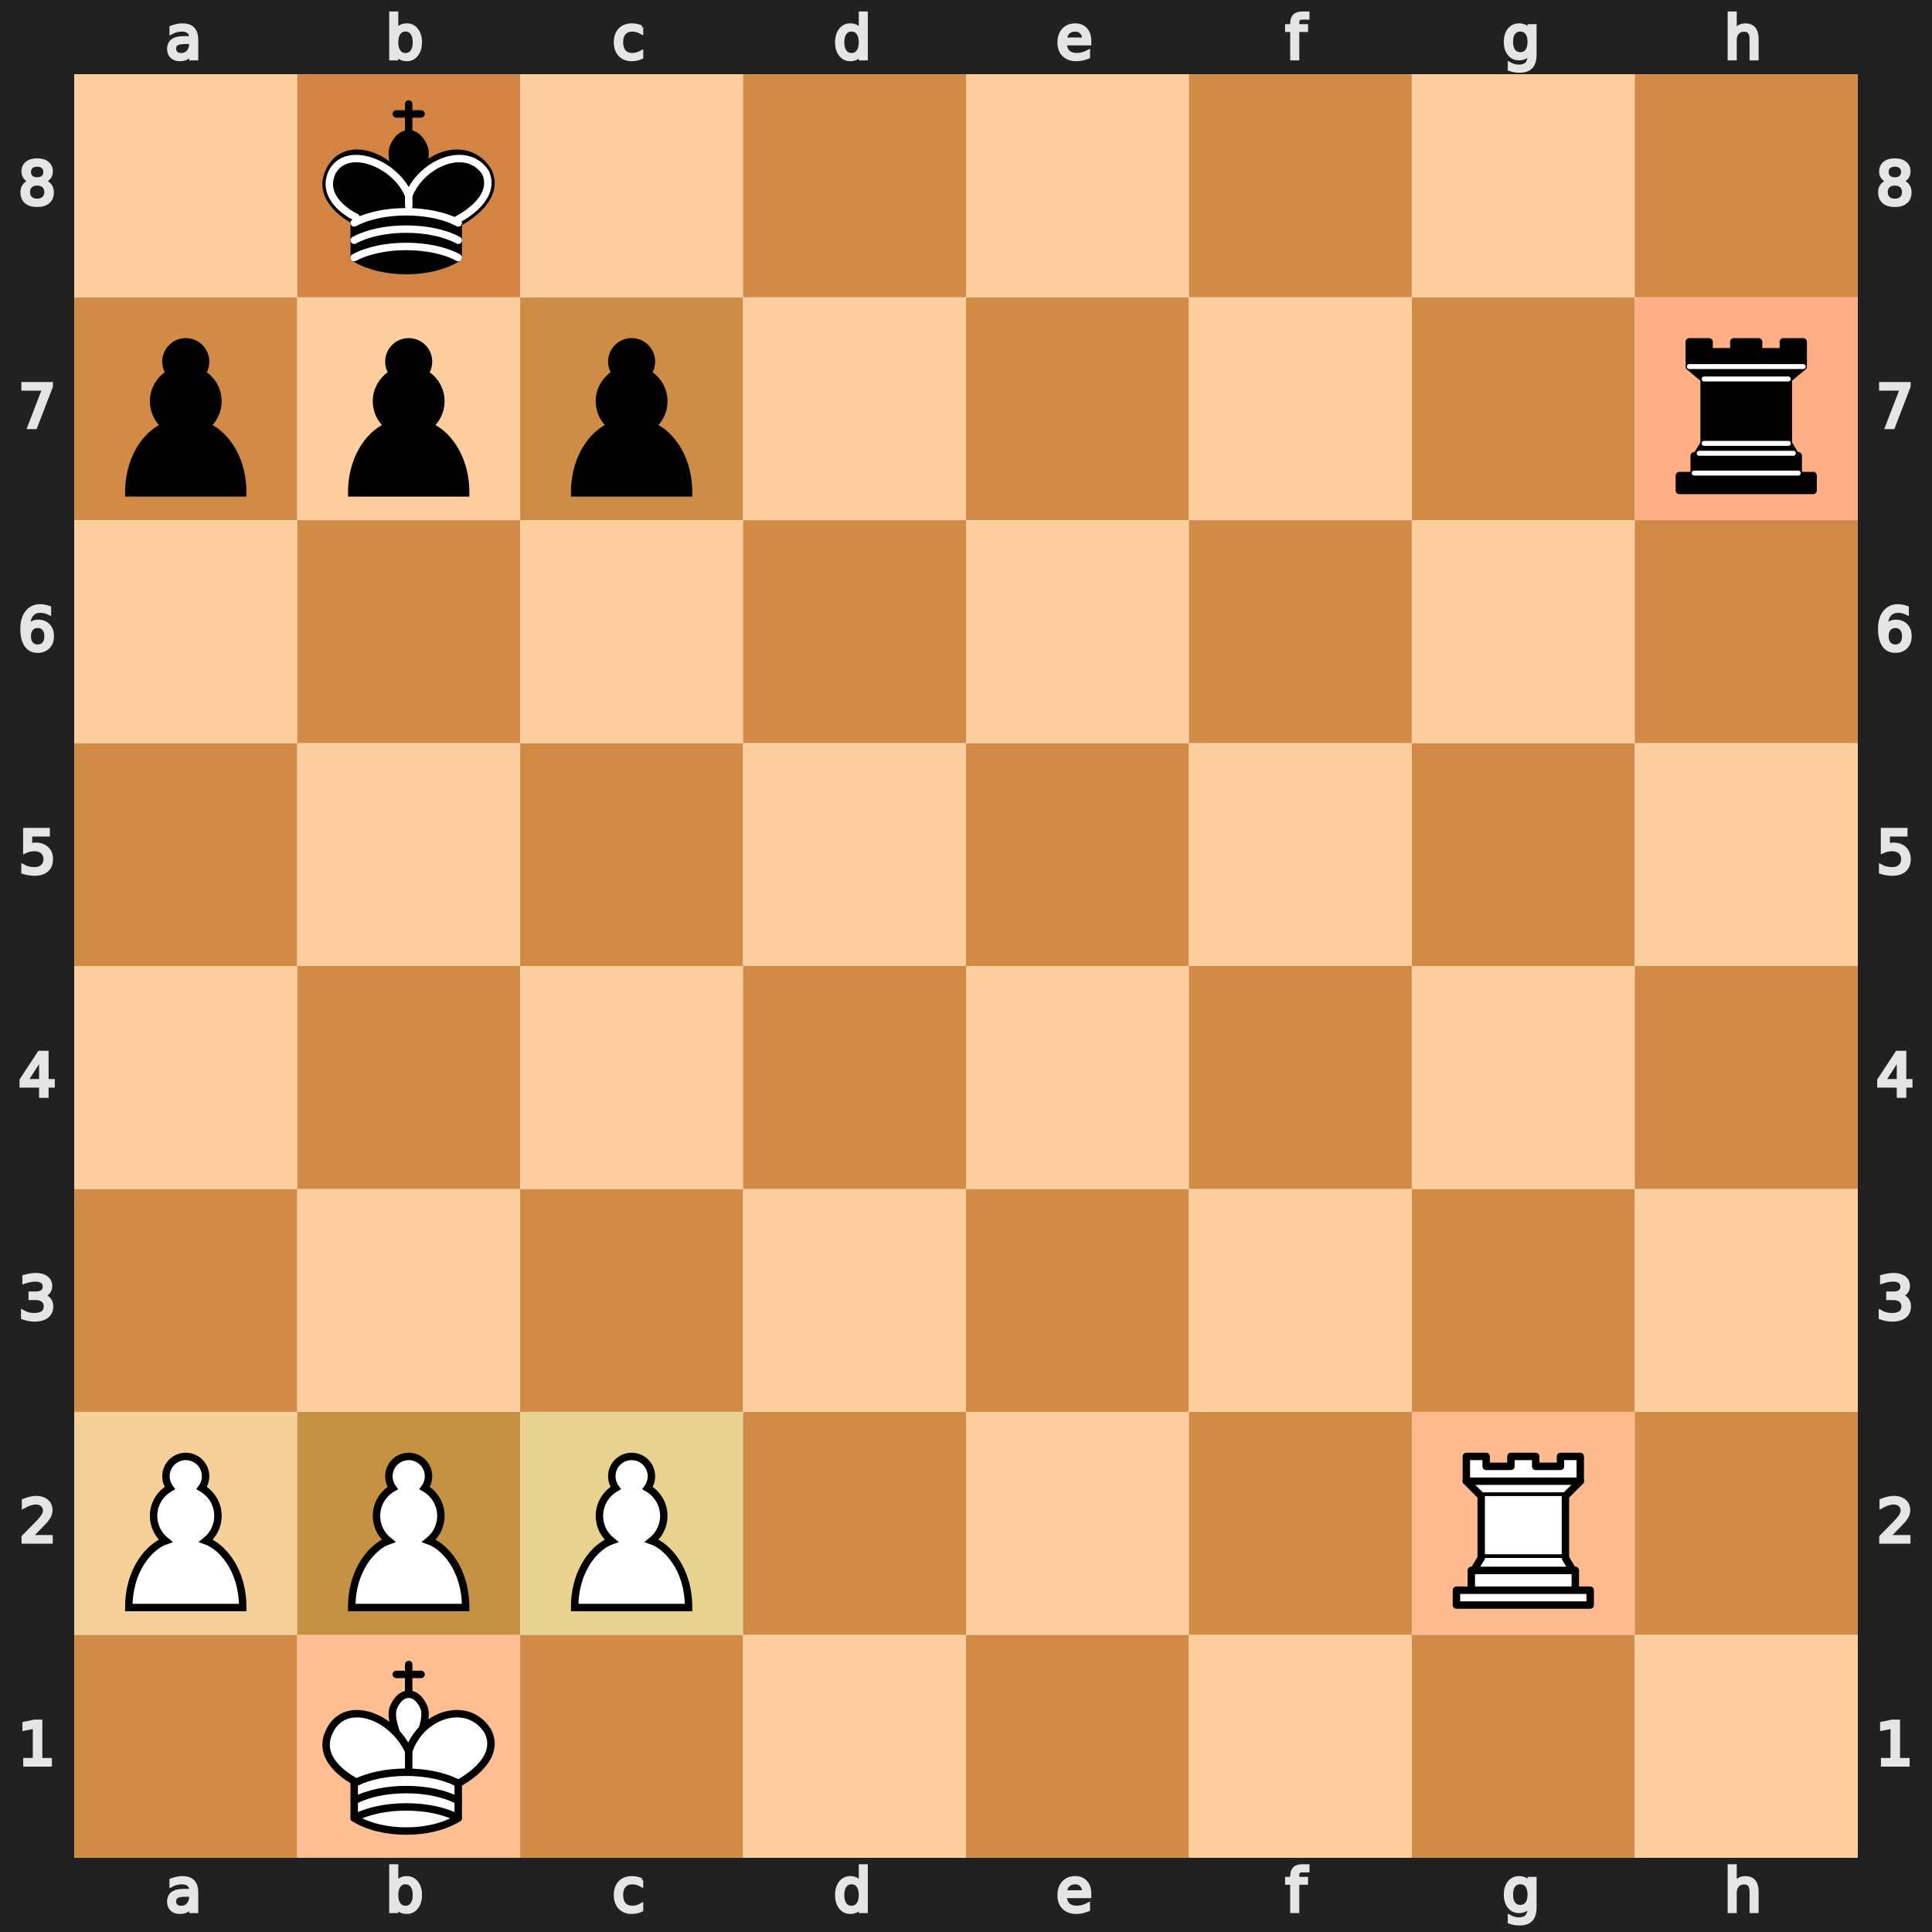
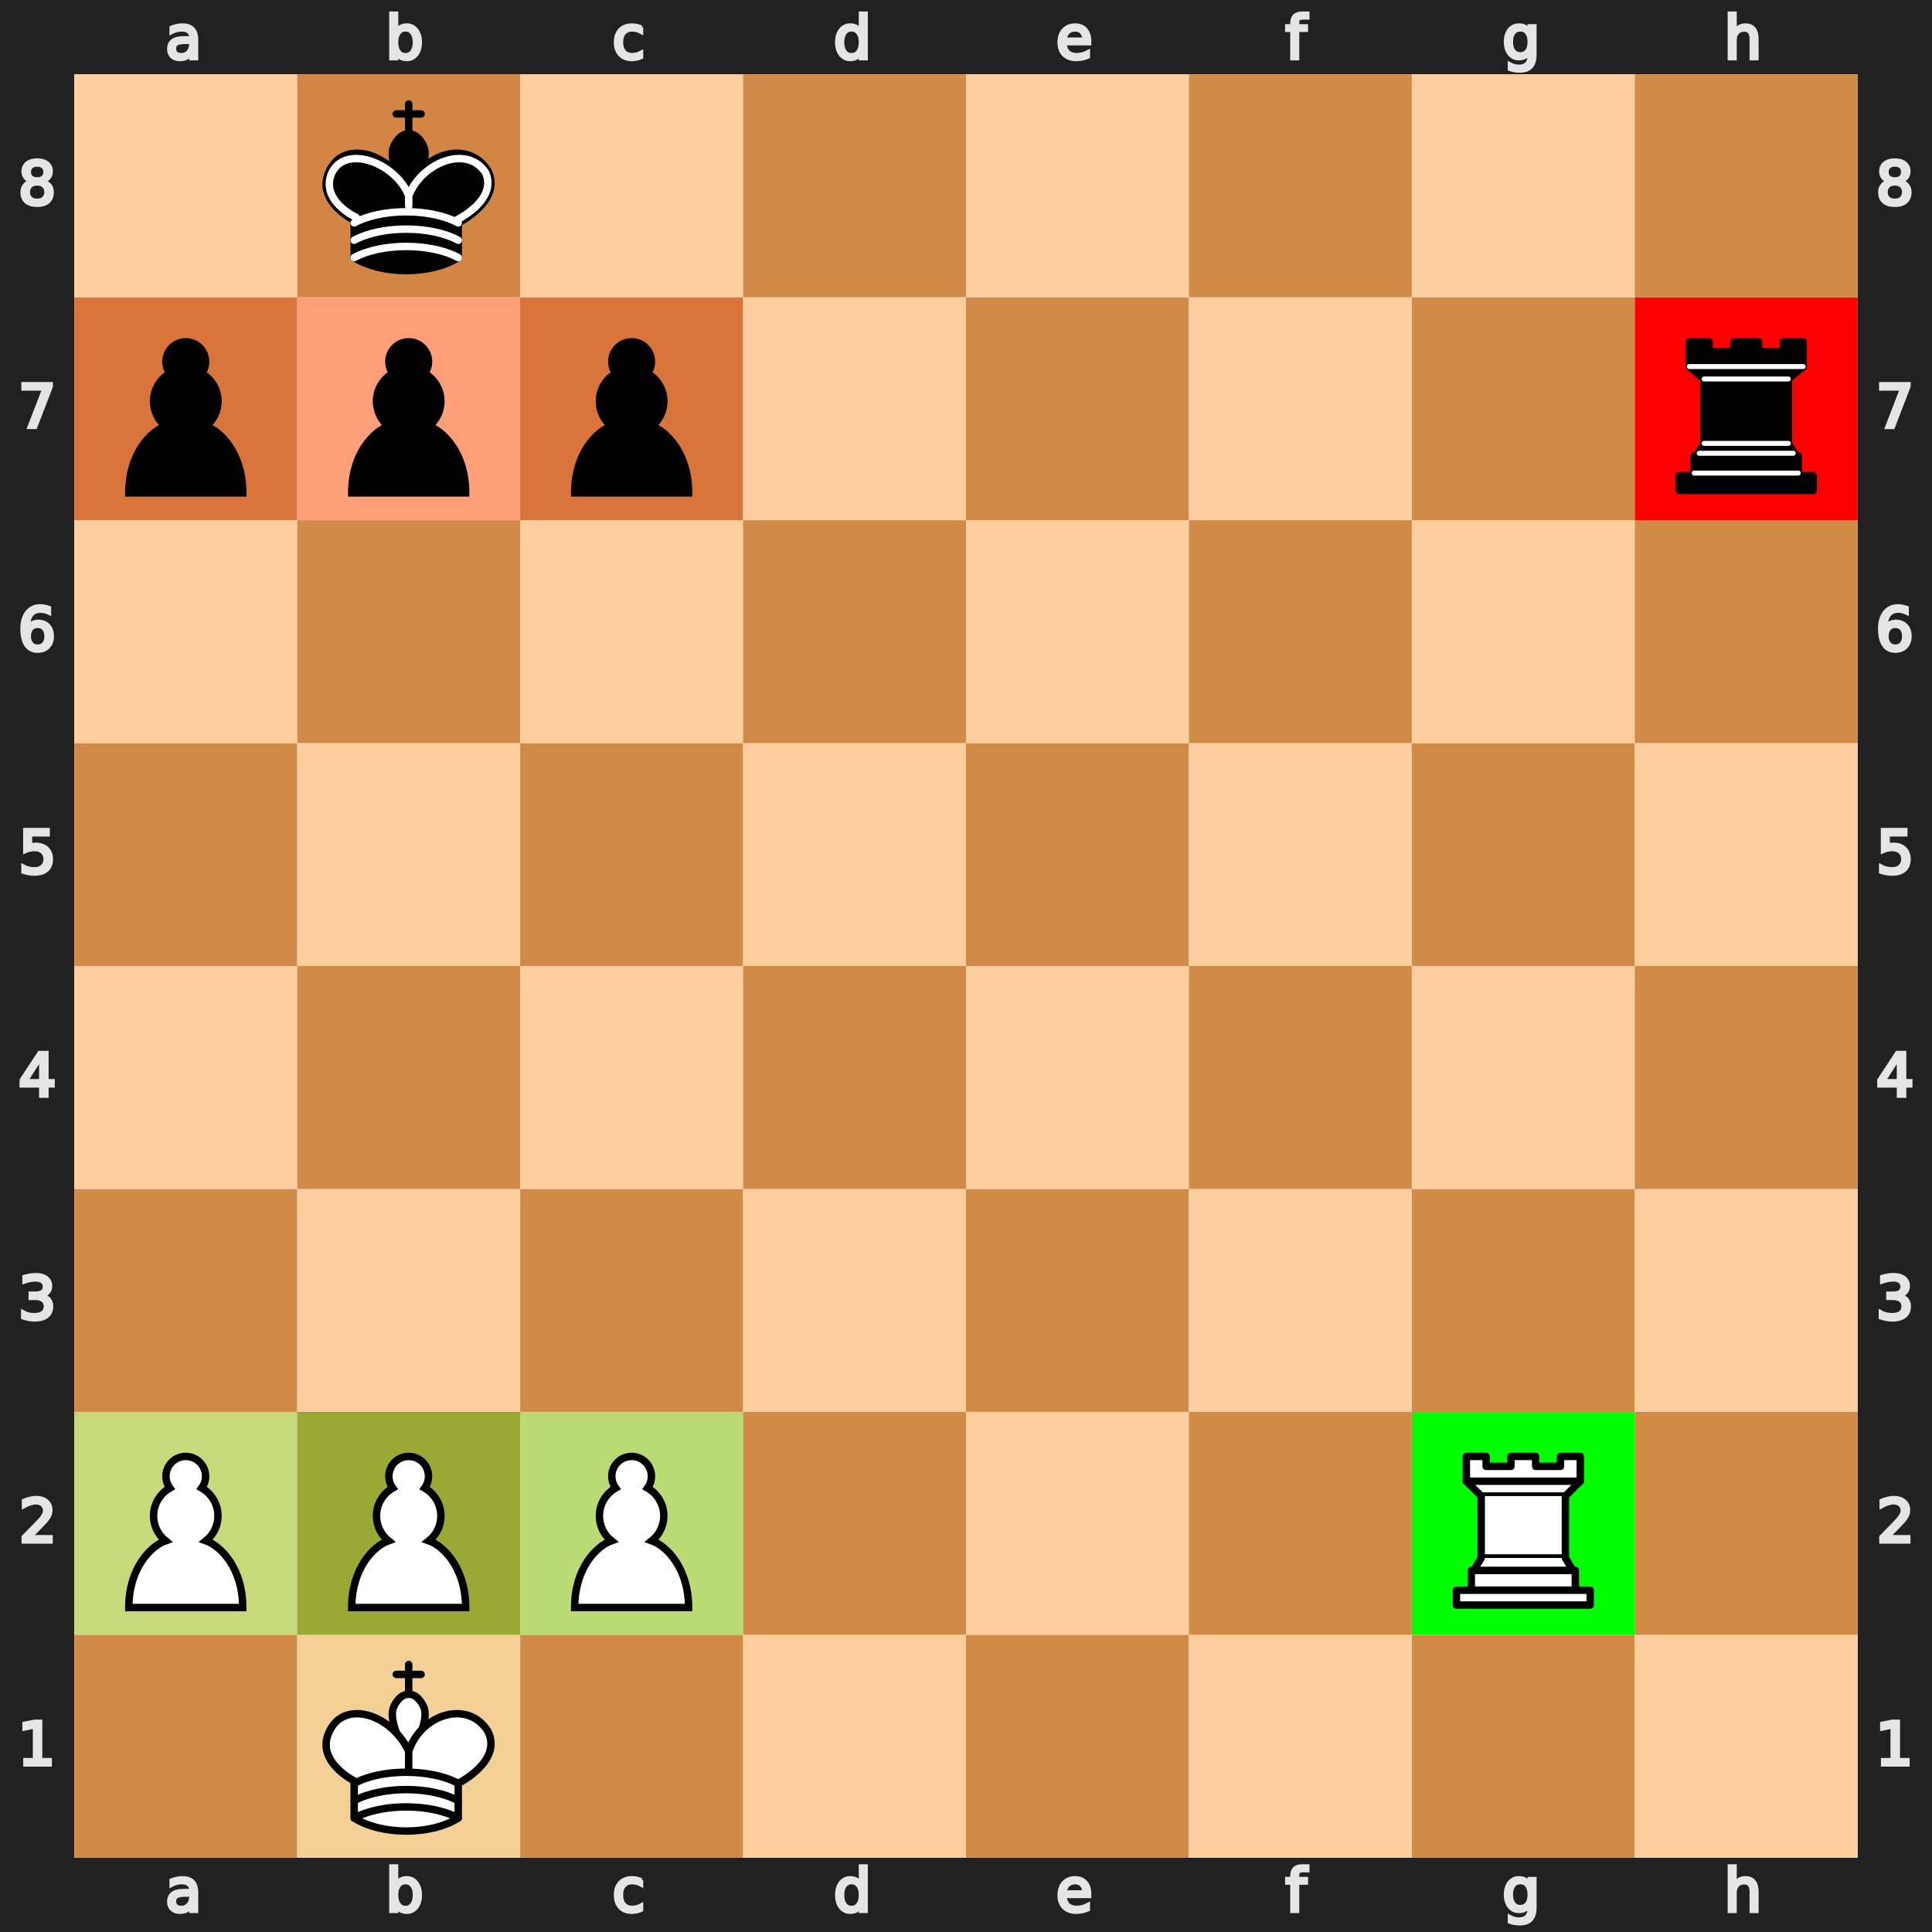
<svg xmlns="http://www.w3.org/2000/svg" xmlns:xlink="http://www.w3.org/1999/xlink" viewBox="0 0 390 390">
  <defs>
    <g id="white-pawn" class="white pawn">
      <path d="M22.5 9c-2.21 0-4 1.79-4 4 0 .89.29 1.71.78 2.38C17.33 16.5 16 18.59 16 21c0 2.03.94 3.84 2.41 5.03-3 1.06-7.41 5.55-7.41 13.47h23c0-7.92-4.41-12.41-7.41-13.47 1.47-1.19 2.41-3 2.41-5.03 0-2.41-1.33-4.5-3.28-5.62.49-.67.78-1.49.78-2.38 0-2.21-1.79-4-4-4z" fill="#fff" stroke="#000" stroke-width="1.5" stroke-linecap="round" />
    </g>
    <g id="white-rook" class="white rook" fill="#fff" fill-rule="evenodd" stroke="#000" stroke-width="1.5" stroke-linecap="round" stroke-linejoin="round">
      <path d="M9 39h27v-3H9v3zM12 36v-4h21v4H12zM11 14V9h4v2h5V9h5v2h5V9h4v5" stroke-linecap="butt" />
      <path d="M34 14l-3 3H14l-3-3" />
      <path d="M31 17v12.5H14V17" stroke-linecap="butt" stroke-linejoin="miter" />
      <path d="M31 29.5l1.5 2.5h-20l1.5-2.5" />
      <path d="M11 14h23" fill="none" stroke-linejoin="miter" />
    </g>
    <g id="white-king" class="white king" fill="none" fill-rule="evenodd" stroke="#000" stroke-width="1.5" stroke-linecap="round" stroke-linejoin="round">
      <path d="M22.5 11.63V6M20 8h5" stroke-linejoin="miter" />
      <path d="M22.5 25s4.5-7.5 3-10.5c0 0-1-2.5-3-2.5s-3 2.5-3 2.5c-1.5 3 3 10.5 3 10.5" fill="#fff" stroke-linecap="butt" stroke-linejoin="miter" />
      <path d="M11.5 37c5.5 3.5 15.5 3.5 21 0v-7s9-4.5 6-10.5c-4-6.5-13.5-3.5-16 4V27v-3.5c-3.5-7.5-13-10.5-16-4-3 6 5 10 5 10V37z" fill="#fff" />
      <path d="M11.5 30c5.5-3 15.5-3 21 0m-21 3.5c5.5-3 15.5-3 21 0m-21 3.5c5.5-3 15.5-3 21 0" />
    </g>
    <g id="black-pawn" class="black pawn">
      <path d="M22.5 9c-2.21 0-4 1.79-4 4 0 .89.29 1.71.78 2.38C17.33 16.5 16 18.59 16 21c0 2.03.94 3.84 2.41 5.03-3 1.06-7.41 5.55-7.41 13.47h23c0-7.92-4.41-12.41-7.41-13.47 1.47-1.19 2.41-3 2.41-5.03 0-2.41-1.33-4.5-3.28-5.62.49-.67.78-1.49.78-2.38 0-2.21-1.79-4-4-4z" fill="#000" stroke="#000" stroke-width="1.5" stroke-linecap="round" />
    </g>
    <g id="black-rook" class="black rook" fill="#000" fill-rule="evenodd" stroke="#000" stroke-width="1.5" stroke-linecap="round" stroke-linejoin="round">
      <path d="M9 39h27v-3H9v3zM12.5 32l1.5-2.5h17l1.5 2.5h-20zM12 36v-4h21v4H12z" stroke-linecap="butt" />
      <path d="M14 29.5v-13h17v13H14z" stroke-linecap="butt" stroke-linejoin="miter" />
      <path d="M14 16.5L11 14h23l-3 2.5H14zM11 14V9h4v2h5V9h5v2h5V9h4v5H11z" stroke-linecap="butt" />
      <path d="M12 35.5h21M13 31.5h19M14 29.5h17M14 16.5h17M11 14h23" fill="none" stroke="#fff" stroke-width="1" stroke-linejoin="miter" />
    </g>
    <g id="black-king" class="black king" fill="none" fill-rule="evenodd" stroke="#000" stroke-width="1.5" stroke-linecap="round" stroke-linejoin="round">
      <path d="M22.5 11.63V6" stroke-linejoin="miter" />
      <path d="M22.5 25s4.5-7.5 3-10.5c0 0-1-2.5-3-2.5s-3 2.5-3 2.5c-1.5 3 3 10.5 3 10.5" fill="#000" stroke-linecap="butt" stroke-linejoin="miter" />
      <path d="M11.5 37c5.5 3.5 15.5 3.5 21 0v-7s9-4.5 6-10.5c-4-6.5-13.5-3.5-16 4V27v-3.5c-3.5-7.5-13-10.5-16-4-3 6 5 10 5 10V37z" fill="#000" />
      <path d="M20 8h5" stroke-linejoin="miter" />
      <path d="M32 29.5s8.5-4 6.03-9.65C34.15 14 25 18 22.5 24.5l.01 2.1-.01-2.1C20 18 9.906 14 6.997 19.85c-2.497 5.65 4.853 9 4.853 9M11.5 30c5.5-3 15.5-3 21 0m-21 3.5c5.5-3 15.5-3 21 0m-21 3.5c5.5-3 15.5-3 21 0" stroke="#fff" />
    </g>
  </defs>
  <rect x="7.5" y="7.5" width="375" height="375" fill="none" stroke="#212121" stroke-width="15" />
  <g transform="translate(20, 1) scale(0.75, 0.75)" fill="#e5e5e5" stroke="#e5e5e5">
    <path d="M23.328 10.016q-1.742 0-2.414.398-.672.398-.672 1.36 0 .765.5 1.218.508.445 1.375.445 1.196 0 1.914-.843.727-.852.727-2.258v-.32zm2.867-.594v4.992h-1.437v-1.328q-.492.797-1.227 1.18-.734.375-1.797.375-1.343 0-2.14-.75-.79-.758-.79-2.024 0-1.476.985-2.226.992-.75 2.953-.75h2.016V8.75q0-.992-.656-1.531-.649-.547-1.829-.547-.75 0-1.46.18-.711.18-1.368.539V6.062q.79-.304 1.532-.453.742-.156 1.445-.156 1.898 0 2.836.984.937.985.937 2.985z" />
  </g>
  <g transform="translate(20, 375) scale(0.75, 0.75)" fill="#e5e5e5" stroke="#e5e5e5">
    <path d="M23.328 10.016q-1.742 0-2.414.398-.672.398-.672 1.36 0 .765.5 1.218.508.445 1.375.445 1.196 0 1.914-.843.727-.852.727-2.258v-.32zm2.867-.594v4.992h-1.437v-1.328q-.492.797-1.227 1.18-.734.375-1.797.375-1.343 0-2.14-.75-.79-.758-.79-2.024 0-1.476.985-2.226.992-.75 2.953-.75h2.016V8.75q0-.992-.656-1.531-.649-.547-1.829-.547-.75 0-1.46.18-.711.18-1.368.539V6.062q.79-.304 1.532-.453.742-.156 1.445-.156 1.898 0 2.836.984.937.985.937 2.985z" />
  </g>
  <g transform="translate(65, 1) scale(0.75, 0.75)" fill="#e5e5e5" stroke="#e5e5e5">
    <path d="M24.922 10.047q0-1.586-.656-2.485-.649-.906-1.79-.906-1.14 0-1.796.906-.649.899-.649 2.485 0 1.586.649 2.492.656.898 1.797.898 1.14 0 1.789-.898.656-.906.656-2.492zm-4.89-3.055q.452-.781 1.14-1.156.695-.383 1.656-.383 1.594 0 2.586 1.266 1 1.265 1 3.328 0 2.062-1 3.328-.992 1.266-2.586 1.266-.96 0-1.656-.375-.688-.383-1.14-1.164v1.312h-1.446V2.258h1.445z" />
  </g>
  <g transform="translate(65, 375) scale(0.75, 0.75)" fill="#e5e5e5" stroke="#e5e5e5">
    <path d="M24.922 10.047q0-1.586-.656-2.485-.649-.906-1.79-.906-1.14 0-1.796.906-.649.899-.649 2.485 0 1.586.649 2.492.656.898 1.797.898 1.14 0 1.789-.898.656-.906.656-2.492zm-4.89-3.055q.452-.781 1.14-1.156.695-.383 1.656-.383 1.594 0 2.586 1.266 1 1.265 1 3.328 0 2.062-1 3.328-.992 1.266-2.586 1.266-.96 0-1.656-.375-.688-.383-1.14-1.164v1.312h-1.446V2.258h1.445z" />
  </g>
  <g transform="translate(110, 1) scale(0.75, 0.75)" fill="#e5e5e5" stroke="#e5e5e5">
    <path d="M25.96 6v1.344q-.608-.336-1.226-.5-.609-.172-1.234-.172-1.398 0-2.172.89-.773.883-.773 2.485 0 1.601.773 2.492.774.883 2.172.883.625 0 1.234-.164.618-.172 1.227-.508v1.328q-.602.281-1.25.422-.64.14-1.367.14-1.977 0-3.14-1.242-1.165-1.242-1.165-3.351 0-2.14 1.172-3.367 1.18-1.227 3.227-1.227.664 0 1.296.14.633.134 1.227.407z" />
  </g>
  <g transform="translate(110, 375) scale(0.75, 0.75)" fill="#e5e5e5" stroke="#e5e5e5">
    <path d="M25.96 6v1.344q-.608-.336-1.226-.5-.609-.172-1.234-.172-1.398 0-2.172.89-.773.883-.773 2.485 0 1.601.773 2.492.774.883 2.172.883.625 0 1.234-.164.618-.172 1.227-.508v1.328q-.602.281-1.25.422-.64.14-1.367.14-1.977 0-3.14-1.242-1.165-1.242-1.165-3.351 0-2.14 1.172-3.367 1.18-1.227 3.227-1.227.664 0 1.296.14.633.134 1.227.407z" />
  </g>
  <g transform="translate(155, 1) scale(0.75, 0.75)" fill="#e5e5e5" stroke="#e5e5e5">
    <path d="M24.973 6.992V2.258h1.437v12.156h-1.437v-1.312q-.453.78-1.149 1.164-.687.375-1.656.375-1.586 0-2.586-1.266-.992-1.266-.992-3.328 0-2.063.992-3.328 1-1.266 2.586-1.266.969 0 1.656.383.696.375 1.149 1.156zm-4.899 3.055q0 1.586.649 2.492.656.898 1.797.898 1.14 0 1.796-.898.657-.906.657-2.492 0-1.586-.657-2.485-.656-.906-1.796-.906-1.141 0-1.797.906-.649.899-.649 2.485z" />
  </g>
  <g transform="translate(155, 375) scale(0.75, 0.75)" fill="#e5e5e5" stroke="#e5e5e5">
    <path d="M24.973 6.992V2.258h1.437v12.156h-1.437v-1.312q-.453.78-1.149 1.164-.687.375-1.656.375-1.586 0-2.586-1.266-.992-1.266-.992-3.328 0-2.063.992-3.328 1-1.266 2.586-1.266.969 0 1.656.383.696.375 1.149 1.156zm-4.899 3.055q0 1.586.649 2.492.656.898 1.797.898 1.14 0 1.796-.898.657-.906.657-2.492 0-1.586-.657-2.485-.656-.906-1.796-.906-1.141 0-1.797.906-.649.899-.649 2.485z" />
  </g>
  <g transform="translate(200, 1) scale(0.75, 0.75)" fill="#e5e5e5" stroke="#e5e5e5">
    <path d="M26.555 9.68v.703h-6.61q.094 1.484.89 2.265.806.774 2.235.774.828 0 1.602-.203.781-.203 1.547-.61v1.36q-.774.328-1.586.5-.813.172-1.649.172-2.093 0-3.32-1.22-1.219-1.218-1.219-3.296 0-2.148 1.157-3.406 1.164-1.266 3.132-1.266 1.766 0 2.79 1.14 1.03 1.134 1.03 3.087zm-1.438-.422q-.015-1.18-.664-1.883-.64-.703-1.703-.703-1.203 0-1.93.68-.718.68-.828 1.914z" />
  </g>
  <g transform="translate(200, 375) scale(0.75, 0.75)" fill="#e5e5e5" stroke="#e5e5e5">
    <path d="M26.555 9.68v.703h-6.61q.094 1.484.89 2.265.806.774 2.235.774.828 0 1.602-.203.781-.203 1.547-.61v1.36q-.774.328-1.586.5-.813.172-1.649.172-2.093 0-3.32-1.22-1.219-1.218-1.219-3.296 0-2.148 1.157-3.406 1.164-1.266 3.132-1.266 1.766 0 2.79 1.14 1.03 1.134 1.03 3.087zm-1.438-.422q-.015-1.18-.664-1.883-.64-.703-1.703-.703-1.203 0-1.93.68-.718.68-.828 1.914z" />
  </g>
  <g transform="translate(245, 1) scale(0.75, 0.75)" fill="#e5e5e5" stroke="#e5e5e5">
    <path d="M25.285 2.258v1.195H23.91q-.773 0-1.078.313-.297.312-.297 1.125v.773h2.367v1.117h-2.367v7.633H21.09V6.781h-1.375V5.664h1.375v-.61q0-1.46.68-2.124.68-.672 2.156-.672z" />
  </g>
  <g transform="translate(245, 375) scale(0.75, 0.75)" fill="#e5e5e5" stroke="#e5e5e5">
    <path d="M25.285 2.258v1.195H23.91q-.773 0-1.078.313-.297.312-.297 1.125v.773h2.367v1.117h-2.367v7.633H21.09V6.781h-1.375V5.664h1.375v-.61q0-1.46.68-2.124.68-.672 2.156-.672z" />
  </g>
  <g transform="translate(290, 1) scale(0.75, 0.75)" fill="#e5e5e5" stroke="#e5e5e5">
    <path d="M24.973 9.937q0-1.562-.649-2.421-.64-.86-1.804-.86-1.157 0-1.805.86-.64.859-.64 2.421 0 1.555.64 2.415.648.859 1.805.859 1.164 0 1.804-.86.649-.859.649-2.414zm1.437 3.391q0 2.234-.992 3.32-.992 1.094-3.04 1.094-.757 0-1.429-.117-.672-.11-1.304-.344v-1.398q.632.344 1.25.508.617.164 1.257.164 1.414 0 2.118-.743.703-.734.703-2.226v-.711q-.446.773-1.141 1.156-.695.383-1.664.383-1.61 0-2.594-1.227-.984-1.226-.984-3.25 0-2.03.984-3.257.985-1.227 2.594-1.227.969 0 1.664.383t1.14 1.156V5.664h1.438z" />
  </g>
  <g transform="translate(290, 375) scale(0.75, 0.75)" fill="#e5e5e5" stroke="#e5e5e5">
    <path d="M24.973 9.937q0-1.562-.649-2.421-.64-.86-1.804-.86-1.157 0-1.805.86-.64.859-.64 2.421 0 1.555.64 2.415.648.859 1.805.859 1.164 0 1.804-.86.649-.859.649-2.414zm1.437 3.391q0 2.234-.992 3.32-.992 1.094-3.04 1.094-.757 0-1.429-.117-.672-.11-1.304-.344v-1.398q.632.344 1.25.508.617.164 1.257.164 1.414 0 2.118-.743.703-.734.703-2.226v-.711q-.446.773-1.141 1.156-.695.383-1.664.383-1.61 0-2.594-1.227-.984-1.226-.984-3.25 0-2.03.984-3.257.985-1.227 2.594-1.227.969 0 1.664.383t1.14 1.156V5.664h1.438z" />
  </g>
  <g transform="translate(335, 1) scale(0.75, 0.75)" fill="#e5e5e5" stroke="#e5e5e5">
    <path d="M26.164 9.133v5.281h-1.437V9.18q0-1.243-.485-1.86-.484-.617-1.453-.617-1.164 0-1.836.742-.672.742-.672 2.024v4.945h-1.445V2.258h1.445v4.765q.516-.789 1.211-1.18.703-.39 1.617-.39 1.508 0 2.282.938.773.93.773 2.742z" />
  </g>
  <g transform="translate(335, 375) scale(0.75, 0.75)" fill="#e5e5e5" stroke="#e5e5e5">
    <path d="M26.164 9.133v5.281h-1.437V9.18q0-1.243-.485-1.86-.484-.617-1.453-.617-1.164 0-1.836.742-.672.742-.672 2.024v4.945h-1.445V2.258h1.445v4.765q.516-.789 1.211-1.18.703-.39 1.617-.39 1.508 0 2.282.938.773.93.773 2.742z" />
  </g>
  <g transform="translate(0, 335) scale(0.75, 0.75)" fill="#e5e5e5" stroke="#e5e5e5">
    <path d="M6.754 26.996h2.578v-8.898l-2.805.562v-1.437l2.79-.563h1.578v10.336h2.578v1.328h-6.72z" />
  </g>
  <g transform="translate(375, 335) scale(0.75, 0.75)" fill="#e5e5e5" stroke="#e5e5e5">
    <path d="M6.754 26.996h2.578v-8.898l-2.805.562v-1.437l2.79-.563h1.578v10.336h2.578v1.328h-6.72z" />
  </g>
  <g transform="translate(0, 290) scale(0.75, 0.75)" fill="#e5e5e5" stroke="#e5e5e5">
    <path d="M8.195 26.996h5.508v1.328H6.297v-1.328q.898-.93 2.445-2.492 1.555-1.57 1.953-2.024.758-.851 1.055-1.437.305-.594.305-1.164 0-.93-.657-1.516-.648-.586-1.695-.586-.742 0-1.57.258-.82.258-1.758.781v-1.593q.953-.383 1.781-.578.828-.196 1.516-.196 1.812 0 2.89.906 1.079.907 1.079 2.422 0 .72-.274 1.368-.265.64-.976 1.515-.196.227-1.243 1.313-1.046 1.078-2.953 3.023z" />
  </g>
  <g transform="translate(375, 290) scale(0.75, 0.75)" fill="#e5e5e5" stroke="#e5e5e5">
    <path d="M8.195 26.996h5.508v1.328H6.297v-1.328q.898-.93 2.445-2.492 1.555-1.57 1.953-2.024.758-.851 1.055-1.437.305-.594.305-1.164 0-.93-.657-1.516-.648-.586-1.695-.586-.742 0-1.57.258-.82.258-1.758.781v-1.593q.953-.383 1.781-.578.828-.196 1.516-.196 1.812 0 2.89.906 1.079.907 1.079 2.422 0 .72-.274 1.368-.265.64-.976 1.515-.196.227-1.243 1.313-1.046 1.078-2.953 3.023z" />
  </g>
  <g transform="translate(0, 245) scale(0.75, 0.75)" fill="#e5e5e5" stroke="#e5e5e5">
    <path d="M11.434 22.035q1.132.242 1.765 1.008.64.766.64 1.89 0 1.727-1.187 2.672-1.187.946-3.375.946-.734 0-1.515-.149-.774-.14-1.602-.43V26.45q.656.383 1.438.578.78.196 1.632.196 1.485 0 2.258-.586.782-.586.782-1.703 0-1.032-.727-1.61-.719-.586-2.008-.586h-1.36v-1.297h1.423q1.164 0 1.78-.46.618-.47.618-1.344 0-.899-.64-1.375-.633-.485-1.82-.485-.65 0-1.391.141-.743.14-1.633.437V16.95q.898-.25 1.68-.375.788-.125 1.484-.125 1.797 0 2.844.82 1.046.813 1.046 2.204 0 .968-.554 1.64-.555.664-1.578.922z" />
  </g>
  <g transform="translate(375, 245) scale(0.75, 0.75)" fill="#e5e5e5" stroke="#e5e5e5">
    <path d="M11.434 22.035q1.132.242 1.765 1.008.64.766.64 1.89 0 1.727-1.187 2.672-1.187.946-3.375.946-.734 0-1.515-.149-.774-.14-1.602-.43V26.45q.656.383 1.438.578.78.196 1.632.196 1.485 0 2.258-.586.782-.586.782-1.703 0-1.032-.727-1.61-.719-.586-2.008-.586h-1.36v-1.297h1.423q1.164 0 1.78-.46.618-.47.618-1.344 0-.899-.64-1.375-.633-.485-1.82-.485-.65 0-1.391.141-.743.14-1.633.437V16.95q.898-.25 1.68-.375.788-.125 1.484-.125 1.797 0 2.844.82 1.046.813 1.046 2.204 0 .968-.554 1.64-.555.664-1.578.922z" />
  </g>
  <g transform="translate(0, 200) scale(0.75, 0.75)" fill="#e5e5e5" stroke="#e5e5e5">
    <path d="M11.016 18.035L7.03 24.262h3.985zm-.414-1.375h1.984v7.602h1.664v1.312h-1.664v2.75h-1.57v-2.75H5.75v-1.523z" />
  </g>
  <g transform="translate(375, 200) scale(0.75, 0.75)" fill="#e5e5e5" stroke="#e5e5e5">
    <path d="M11.016 18.035L7.03 24.262h3.985zm-.414-1.375h1.984v7.602h1.664v1.312h-1.664v2.75h-1.57v-2.75H5.75v-1.523z" />
  </g>
  <g transform="translate(0, 155) scale(0.75, 0.75)" fill="#e5e5e5" stroke="#e5e5e5">
    <path d="M6.719 16.66h6.195v1.328h-4.75v2.86q.344-.118.688-.172.343-.063.687-.063 1.953 0 3.094 1.07 1.14 1.07 1.14 2.899 0 1.883-1.171 2.93-1.172 1.039-3.305 1.039-.735 0-1.5-.125-.758-.125-1.57-.375v-1.586q.703.383 1.453.57.75.188 1.586.188 1.351 0 2.14-.711.79-.711.79-1.93 0-1.219-.79-1.93-.789-.71-2.14-.71-.633 0-1.266.14-.625.14-1.281.438z" />
  </g>
  <g transform="translate(375, 155) scale(0.75, 0.75)" fill="#e5e5e5" stroke="#e5e5e5">
    <path d="M6.719 16.66h6.195v1.328h-4.75v2.86q.344-.118.688-.172.343-.063.687-.063 1.953 0 3.094 1.07 1.14 1.07 1.14 2.899 0 1.883-1.171 2.93-1.172 1.039-3.305 1.039-.735 0-1.5-.125-.758-.125-1.57-.375v-1.586q.703.383 1.453.57.75.188 1.586.188 1.351 0 2.14-.711.79-.711.79-1.93 0-1.219-.79-1.93-.789-.71-2.14-.71-.633 0-1.266.14-.625.14-1.281.438z" />
  </g>
  <g transform="translate(0, 110) scale(0.75, 0.75)" fill="#e5e5e5" stroke="#e5e5e5">
    <path d="M10.137 21.863q-1.063 0-1.688.727-.617.726-.617 1.992 0 1.258.617 1.992.625.727 1.688.727 1.062 0 1.68-.727.624-.734.624-1.992 0-1.266-.625-1.992-.617-.727-1.68-.727zm3.133-4.945v1.437q-.594-.28-1.204-.43-.601-.148-1.195-.148-1.562 0-2.39 1.055-.82 1.055-.938 3.188.46-.68 1.156-1.04.696-.367 1.531-.367 1.758 0 2.774 1.07 1.023 1.063 1.023 2.899 0 1.797-1.062 2.883-1.063 1.086-2.828 1.086-2.024 0-3.094-1.547-1.07-1.555-1.07-4.5 0-2.766 1.312-4.406 1.313-1.649 3.524-1.649.593 0 1.195.117.61.118 1.266.352z" />
  </g>
  <g transform="translate(375, 110) scale(0.75, 0.75)" fill="#e5e5e5" stroke="#e5e5e5">
    <path d="M10.137 21.863q-1.063 0-1.688.727-.617.726-.617 1.992 0 1.258.617 1.992.625.727 1.688.727 1.062 0 1.68-.727.624-.734.624-1.992 0-1.266-.625-1.992-.617-.727-1.68-.727zm3.133-4.945v1.437q-.594-.28-1.204-.43-.601-.148-1.195-.148-1.562 0-2.39 1.055-.82 1.055-.938 3.188.46-.68 1.156-1.04.696-.367 1.531-.367 1.758 0 2.774 1.07 1.023 1.063 1.023 2.899 0 1.797-1.062 2.883-1.063 1.086-2.828 1.086-2.024 0-3.094-1.547-1.07-1.555-1.07-4.5 0-2.766 1.312-4.406 1.313-1.649 3.524-1.649.593 0 1.195.117.61.118 1.266.352z" />
  </g>
  <g transform="translate(0, 65) scale(0.75, 0.75)" fill="#e5e5e5" stroke="#e5e5e5">
    <path d="M6.25 16.66h7.5v.672L9.516 28.324H7.867l3.985-10.336H6.25z" />
  </g>
  <g transform="translate(375, 65) scale(0.75, 0.75)" fill="#e5e5e5" stroke="#e5e5e5">
    <path d="M6.25 16.66h7.5v.672L9.516 28.324H7.867l3.985-10.336H6.25z" />
  </g>
  <g transform="translate(0, 20) scale(0.75, 0.75)" fill="#e5e5e5" stroke="#e5e5e5">
    <path d="M10 22.785q-1.125 0-1.773.602-.641.601-.641 1.656t.64 1.656q.649.602 1.774.602t1.773-.602q.649-.61.649-1.656 0-1.055-.649-1.656-.64-.602-1.773-.602zm-1.578-.672q-1.016-.25-1.586-.945-.563-.695-.563-1.695 0-1.399.993-2.211 1-.813 2.734-.813 1.742 0 2.734.813.993.812.993 2.21 0 1-.57 1.696-.563.695-1.571.945 1.14.266 1.773 1.04.641.773.641 1.89 0 1.695-1.04 2.602-1.03.906-2.96.906t-2.969-.906Q6 26.738 6 25.043q0-1.117.64-1.89.641-.774 1.782-1.04zm-.578-2.492q0 .906.562 1.414.57.508 1.594.508 1.016 0 1.586-.508.578-.508.578-1.414 0-.906-.578-1.414-.57-.508-1.586-.508-1.023 0-1.594.508-.562.508-.562 1.414z" />
  </g>
  <g transform="translate(375, 20) scale(0.75, 0.75)" fill="#e5e5e5" stroke="#e5e5e5">
    <path d="M10 22.785q-1.125 0-1.773.602-.641.601-.641 1.656t.64 1.656q.649.602 1.774.602t1.773-.602q.649-.61.649-1.656 0-1.055-.649-1.656-.64-.602-1.773-.602zm-1.578-.672q-1.016-.25-1.586-.945-.563-.695-.563-1.695 0-1.399.993-2.211 1-.813 2.734-.813 1.742 0 2.734.813.993.812.993 2.21 0 1-.57 1.696-.563.695-1.571.945 1.14.266 1.773 1.04.641.773.641 1.89 0 1.695-1.04 2.602-1.03.906-2.96.906t-2.969-.906Q6 26.738 6 25.043q0-1.117.64-1.89.641-.774 1.782-1.04zm-.578-2.492q0 .906.562 1.414.57.508 1.594.508 1.016 0 1.586-.508.578-.508.578-1.414 0-.906-.578-1.414-.57-.508-1.586-.508-1.023 0-1.594.508-.562.508-.562 1.414z" />
  </g>
  <rect x="15" y="330" width="45" height="45" class="square dark a1" stroke="none" fill="#d18b47" />
  <rect x="15" y="330" width="45" height="45" stroke="none" fill="rgba(255, 0, 0, 0.0)" />
  <rect x="60" y="330" width="45" height="45" class="square light b1" stroke="none" fill="#ffce9e" />
-   <rect x="60" y="330" width="45" height="45" stroke="none" fill="rgba(255, 0, 0, 0.081)" />
+   <rect x="60" y="330" width="45" height="45" stroke="none" fill="rgba(0, 255, 0, 0.053)" />
  <rect x="105" y="330" width="45" height="45" class="square dark c1" stroke="none" fill="#d18b47" />
  <rect x="105" y="330" width="45" height="45" stroke="none" fill="rgba(255, 0, 0, 0.0)" />
  <rect x="150" y="330" width="45" height="45" class="square light d1" stroke="none" fill="#ffce9e" />
  <rect x="150" y="330" width="45" height="45" stroke="none" fill="rgba(255, 0, 0, 0.0)" />
  <rect x="195" y="330" width="45" height="45" class="square dark e1" stroke="none" fill="#d18b47" />
  <rect x="195" y="330" width="45" height="45" stroke="none" fill="rgba(255, 0, 0, 0.0)" />
  <rect x="240" y="330" width="45" height="45" class="square light f1" stroke="none" fill="#ffce9e" />
  <rect x="240" y="330" width="45" height="45" stroke="none" fill="rgba(255, 0, 0, 0.0)" />
  <rect x="285" y="330" width="45" height="45" class="square dark g1" stroke="none" fill="#d18b47" />
  <rect x="285" y="330" width="45" height="45" stroke="none" fill="rgba(255, 0, 0, 0.0)" />
  <rect x="330" y="330" width="45" height="45" class="square light h1" stroke="none" fill="#ffce9e" />
  <rect x="330" y="330" width="45" height="45" stroke="none" fill="rgba(255, 0, 0, 0.0)" />
  <rect x="15" y="285" width="45" height="45" class="square light a2" stroke="none" fill="#ffce9e" />
-   <rect x="15" y="285" width="45" height="45" stroke="none" fill="rgba(0, 255, 0, 0.042)" />
+   <rect x="15" y="285" width="45" height="45" stroke="none" fill="rgba(0, 255, 0, 0.215)" />
  <rect x="60" y="285" width="45" height="45" class="square dark b2" stroke="none" fill="#d18b47" />
-   <rect x="60" y="285" width="45" height="45" stroke="none" fill="rgba(0, 255, 0, 0.059)" />
+   <rect x="60" y="285" width="45" height="45" stroke="none" fill="rgba(0, 255, 0, 0.265)" />
  <rect x="105" y="285" width="45" height="45" class="square light c2" stroke="none" fill="#ffce9e" />
-   <rect x="105" y="285" width="45" height="45" stroke="none" fill="rgba(0, 255, 0, 0.092)" />
+   <rect x="105" y="285" width="45" height="45" stroke="none" fill="rgba(0, 255, 0, 0.27)" />
  <rect x="150" y="285" width="45" height="45" class="square dark d2" stroke="none" fill="#d18b47" />
  <rect x="150" y="285" width="45" height="45" stroke="none" fill="rgba(255, 0, 0, 0.0)" />
  <rect x="195" y="285" width="45" height="45" class="square light e2" stroke="none" fill="#ffce9e" />
  <rect x="195" y="285" width="45" height="45" stroke="none" fill="rgba(255, 0, 0, 0.0)" />
  <rect x="240" y="285" width="45" height="45" class="square dark f2" stroke="none" fill="#d18b47" />
  <rect x="240" y="285" width="45" height="45" stroke="none" fill="rgba(255, 0, 0, 0.0)" />
  <rect x="285" y="285" width="45" height="45" class="square light g2" stroke="none" fill="#ffce9e" />
-   <rect x="285" y="285" width="45" height="45" stroke="none" fill="rgba(255, 0, 0, 0.094)" />
+   <rect x="285" y="285" width="45" height="45" stroke="none" fill="rgba(0, 255, 0, 1.0)" />
  <rect x="330" y="285" width="45" height="45" class="square dark h2" stroke="none" fill="#d18b47" />
  <rect x="330" y="285" width="45" height="45" stroke="none" fill="rgba(255, 0, 0, 0.0)" />
  <rect x="15" y="240" width="45" height="45" class="square dark a3" stroke="none" fill="#d18b47" />
  <rect x="15" y="240" width="45" height="45" stroke="none" fill="rgba(255, 0, 0, 0.0)" />
  <rect x="60" y="240" width="45" height="45" class="square light b3" stroke="none" fill="#ffce9e" />
  <rect x="60" y="240" width="45" height="45" stroke="none" fill="rgba(255, 0, 0, 0.0)" />
  <rect x="105" y="240" width="45" height="45" class="square dark c3" stroke="none" fill="#d18b47" />
  <rect x="105" y="240" width="45" height="45" stroke="none" fill="rgba(255, 0, 0, 0.0)" />
  <rect x="150" y="240" width="45" height="45" class="square light d3" stroke="none" fill="#ffce9e" />
  <rect x="150" y="240" width="45" height="45" stroke="none" fill="rgba(255, 0, 0, 0.0)" />
  <rect x="195" y="240" width="45" height="45" class="square dark e3" stroke="none" fill="#d18b47" />
  <rect x="195" y="240" width="45" height="45" stroke="none" fill="rgba(255, 0, 0, 0.0)" />
  <rect x="240" y="240" width="45" height="45" class="square light f3" stroke="none" fill="#ffce9e" />
  <rect x="240" y="240" width="45" height="45" stroke="none" fill="rgba(255, 0, 0, 0.0)" />
  <rect x="285" y="240" width="45" height="45" class="square dark g3" stroke="none" fill="#d18b47" />
  <rect x="285" y="240" width="45" height="45" stroke="none" fill="rgba(255, 0, 0, 0.0)" />
  <rect x="330" y="240" width="45" height="45" class="square light h3" stroke="none" fill="#ffce9e" />
  <rect x="330" y="240" width="45" height="45" stroke="none" fill="rgba(255, 0, 0, 0.0)" />
  <rect x="15" y="195" width="45" height="45" class="square light a4" stroke="none" fill="#ffce9e" />
  <rect x="15" y="195" width="45" height="45" stroke="none" fill="rgba(255, 0, 0, 0.0)" />
  <rect x="60" y="195" width="45" height="45" class="square dark b4" stroke="none" fill="#d18b47" />
  <rect x="60" y="195" width="45" height="45" stroke="none" fill="rgba(255, 0, 0, 0.0)" />
  <rect x="105" y="195" width="45" height="45" class="square light c4" stroke="none" fill="#ffce9e" />
  <rect x="105" y="195" width="45" height="45" stroke="none" fill="rgba(255, 0, 0, 0.0)" />
  <rect x="150" y="195" width="45" height="45" class="square dark d4" stroke="none" fill="#d18b47" />
  <rect x="150" y="195" width="45" height="45" stroke="none" fill="rgba(255, 0, 0, 0.0)" />
  <rect x="195" y="195" width="45" height="45" class="square light e4" stroke="none" fill="#ffce9e" />
  <rect x="195" y="195" width="45" height="45" stroke="none" fill="rgba(255, 0, 0, 0.0)" />
  <rect x="240" y="195" width="45" height="45" class="square dark f4" stroke="none" fill="#d18b47" />
  <rect x="240" y="195" width="45" height="45" stroke="none" fill="rgba(255, 0, 0, 0.0)" />
  <rect x="285" y="195" width="45" height="45" class="square light g4" stroke="none" fill="#ffce9e" />
  <rect x="285" y="195" width="45" height="45" stroke="none" fill="rgba(255, 0, 0, 0.0)" />
  <rect x="330" y="195" width="45" height="45" class="square dark h4" stroke="none" fill="#d18b47" />
  <rect x="330" y="195" width="45" height="45" stroke="none" fill="rgba(255, 0, 0, 0.0)" />
  <rect x="15" y="150" width="45" height="45" class="square dark a5" stroke="none" fill="#d18b47" />
  <rect x="15" y="150" width="45" height="45" stroke="none" fill="rgba(255, 0, 0, 0.0)" />
  <rect x="60" y="150" width="45" height="45" class="square light b5" stroke="none" fill="#ffce9e" />
  <rect x="60" y="150" width="45" height="45" stroke="none" fill="rgba(255, 0, 0, 0.0)" />
  <rect x="105" y="150" width="45" height="45" class="square dark c5" stroke="none" fill="#d18b47" />
  <rect x="105" y="150" width="45" height="45" stroke="none" fill="rgba(255, 0, 0, 0.0)" />
  <rect x="150" y="150" width="45" height="45" class="square light d5" stroke="none" fill="#ffce9e" />
  <rect x="150" y="150" width="45" height="45" stroke="none" fill="rgba(255, 0, 0, 0.0)" />
  <rect x="195" y="150" width="45" height="45" class="square dark e5" stroke="none" fill="#d18b47" />
  <rect x="195" y="150" width="45" height="45" stroke="none" fill="rgba(255, 0, 0, 0.0)" />
  <rect x="240" y="150" width="45" height="45" class="square light f5" stroke="none" fill="#ffce9e" />
  <rect x="240" y="150" width="45" height="45" stroke="none" fill="rgba(255, 0, 0, 0.0)" />
  <rect x="285" y="150" width="45" height="45" class="square dark g5" stroke="none" fill="#d18b47" />
  <rect x="285" y="150" width="45" height="45" stroke="none" fill="rgba(255, 0, 0, 0.0)" />
  <rect x="330" y="150" width="45" height="45" class="square light h5" stroke="none" fill="#ffce9e" />
  <rect x="330" y="150" width="45" height="45" stroke="none" fill="rgba(255, 0, 0, 0.0)" />
  <rect x="15" y="105" width="45" height="45" class="square light a6" stroke="none" fill="#ffce9e" />
  <rect x="15" y="105" width="45" height="45" stroke="none" fill="rgba(255, 0, 0, 0.0)" />
  <rect x="60" y="105" width="45" height="45" class="square dark b6" stroke="none" fill="#d18b47" />
  <rect x="60" y="105" width="45" height="45" stroke="none" fill="rgba(255, 0, 0, 0.0)" />
  <rect x="105" y="105" width="45" height="45" class="square light c6" stroke="none" fill="#ffce9e" />
  <rect x="105" y="105" width="45" height="45" stroke="none" fill="rgba(255, 0, 0, 0.0)" />
  <rect x="150" y="105" width="45" height="45" class="square dark d6" stroke="none" fill="#d18b47" />
  <rect x="150" y="105" width="45" height="45" stroke="none" fill="rgba(255, 0, 0, 0.0)" />
  <rect x="195" y="105" width="45" height="45" class="square light e6" stroke="none" fill="#ffce9e" />
  <rect x="195" y="105" width="45" height="45" stroke="none" fill="rgba(255, 0, 0, 0.0)" />
  <rect x="240" y="105" width="45" height="45" class="square dark f6" stroke="none" fill="#d18b47" />
  <rect x="240" y="105" width="45" height="45" stroke="none" fill="rgba(255, 0, 0, 0.0)" />
  <rect x="285" y="105" width="45" height="45" class="square light g6" stroke="none" fill="#ffce9e" />
  <rect x="285" y="105" width="45" height="45" stroke="none" fill="rgba(255, 0, 0, 0.0)" />
  <rect x="330" y="105" width="45" height="45" class="square dark h6" stroke="none" fill="#d18b47" />
  <rect x="330" y="105" width="45" height="45" stroke="none" fill="rgba(255, 0, 0, 0.0)" />
  <rect x="15" y="60" width="45" height="45" class="square dark a7" stroke="none" fill="#d18b47" />
-   <rect x="15" y="60" width="45" height="45" stroke="none" fill="rgba(255, 0, 0, 0.0)" />
+   <rect x="15" y="60" width="45" height="45" stroke="none" fill="rgba(255, 0, 0, 0.167)" />
  <rect x="60" y="60" width="45" height="45" class="square light b7" stroke="none" fill="#ffce9e" />
-   <rect x="60" y="60" width="45" height="45" stroke="none" fill="rgba(255, 0, 0, 0.0)" />
+   <rect x="60" y="60" width="45" height="45" stroke="none" fill="rgba(255, 0, 0, 0.227)" />
  <rect x="105" y="60" width="45" height="45" class="square dark c7" stroke="none" fill="#d18b47" />
-   <rect x="105" y="60" width="45" height="45" stroke="none" fill="rgba(0, 255, 0, 0.019)" />
+   <rect x="105" y="60" width="45" height="45" stroke="none" fill="rgba(255, 0, 0, 0.168)" />
  <rect x="150" y="60" width="45" height="45" class="square light d7" stroke="none" fill="#ffce9e" />
  <rect x="150" y="60" width="45" height="45" stroke="none" fill="rgba(255, 0, 0, 0.0)" />
  <rect x="195" y="60" width="45" height="45" class="square dark e7" stroke="none" fill="#d18b47" />
  <rect x="195" y="60" width="45" height="45" stroke="none" fill="rgba(255, 0, 0, 0.0)" />
  <rect x="240" y="60" width="45" height="45" class="square light f7" stroke="none" fill="#ffce9e" />
  <rect x="240" y="60" width="45" height="45" stroke="none" fill="rgba(255, 0, 0, 0.0)" />
  <rect x="285" y="60" width="45" height="45" class="square dark g7" stroke="none" fill="#d18b47" />
  <rect x="285" y="60" width="45" height="45" stroke="none" fill="rgba(255, 0, 0, 0.0)" />
  <rect x="330" y="60" width="45" height="45" class="square light h7" stroke="none" fill="#ffce9e" />
-   <rect x="330" y="60" width="45" height="45" stroke="none" fill="rgba(255, 0, 0, 0.158)" />
+   <rect x="330" y="60" width="45" height="45" stroke="none" fill="rgba(255, 0, 0, 1.0)" />
  <rect x="15" y="15" width="45" height="45" class="square light a8" stroke="none" fill="#ffce9e" />
  <rect x="15" y="15" width="45" height="45" stroke="none" fill="rgba(255, 0, 0, 0.0)" />
  <rect x="60" y="15" width="45" height="45" class="square dark b8" stroke="none" fill="#d18b47" />
-   <rect x="60" y="15" width="45" height="45" stroke="none" fill="rgba(255, 0, 0, 0.047)" />
+   <rect x="60" y="15" width="45" height="45" stroke="none" fill="rgba(255, 0, 0, 0.042)" />
  <rect x="105" y="15" width="45" height="45" class="square light c8" stroke="none" fill="#ffce9e" />
  <rect x="105" y="15" width="45" height="45" stroke="none" fill="rgba(255, 0, 0, 0.0)" />
  <rect x="150" y="15" width="45" height="45" class="square dark d8" stroke="none" fill="#d18b47" />
  <rect x="150" y="15" width="45" height="45" stroke="none" fill="rgba(255, 0, 0, 0.0)" />
  <rect x="195" y="15" width="45" height="45" class="square light e8" stroke="none" fill="#ffce9e" />
  <rect x="195" y="15" width="45" height="45" stroke="none" fill="rgba(255, 0, 0, 0.0)" />
  <rect x="240" y="15" width="45" height="45" class="square dark f8" stroke="none" fill="#d18b47" />
  <rect x="240" y="15" width="45" height="45" stroke="none" fill="rgba(255, 0, 0, 0.0)" />
  <rect x="285" y="15" width="45" height="45" class="square light g8" stroke="none" fill="#ffce9e" />
  <rect x="285" y="15" width="45" height="45" stroke="none" fill="rgba(255, 0, 0, 0.0)" />
  <rect x="330" y="15" width="45" height="45" class="square dark h8" stroke="none" fill="#d18b47" />
  <rect x="330" y="15" width="45" height="45" stroke="none" fill="rgba(255, 0, 0, 0.0)" />
  <use href="#white-king" xlink:href="#white-king" transform="translate(60, 330)" />
  <use href="#white-pawn" xlink:href="#white-pawn" transform="translate(15, 285)" />
  <use href="#white-pawn" xlink:href="#white-pawn" transform="translate(60, 285)" />
  <use href="#white-pawn" xlink:href="#white-pawn" transform="translate(105, 285)" />
  <use href="#white-rook" xlink:href="#white-rook" transform="translate(285, 285)" />
  <use href="#black-pawn" xlink:href="#black-pawn" transform="translate(15, 60)" />
  <use href="#black-pawn" xlink:href="#black-pawn" transform="translate(60, 60)" />
  <use href="#black-pawn" xlink:href="#black-pawn" transform="translate(105, 60)" />
  <use href="#black-rook" xlink:href="#black-rook" transform="translate(330, 60)" />
  <use href="#black-king" xlink:href="#black-king" transform="translate(60, 15)" />
</svg>
